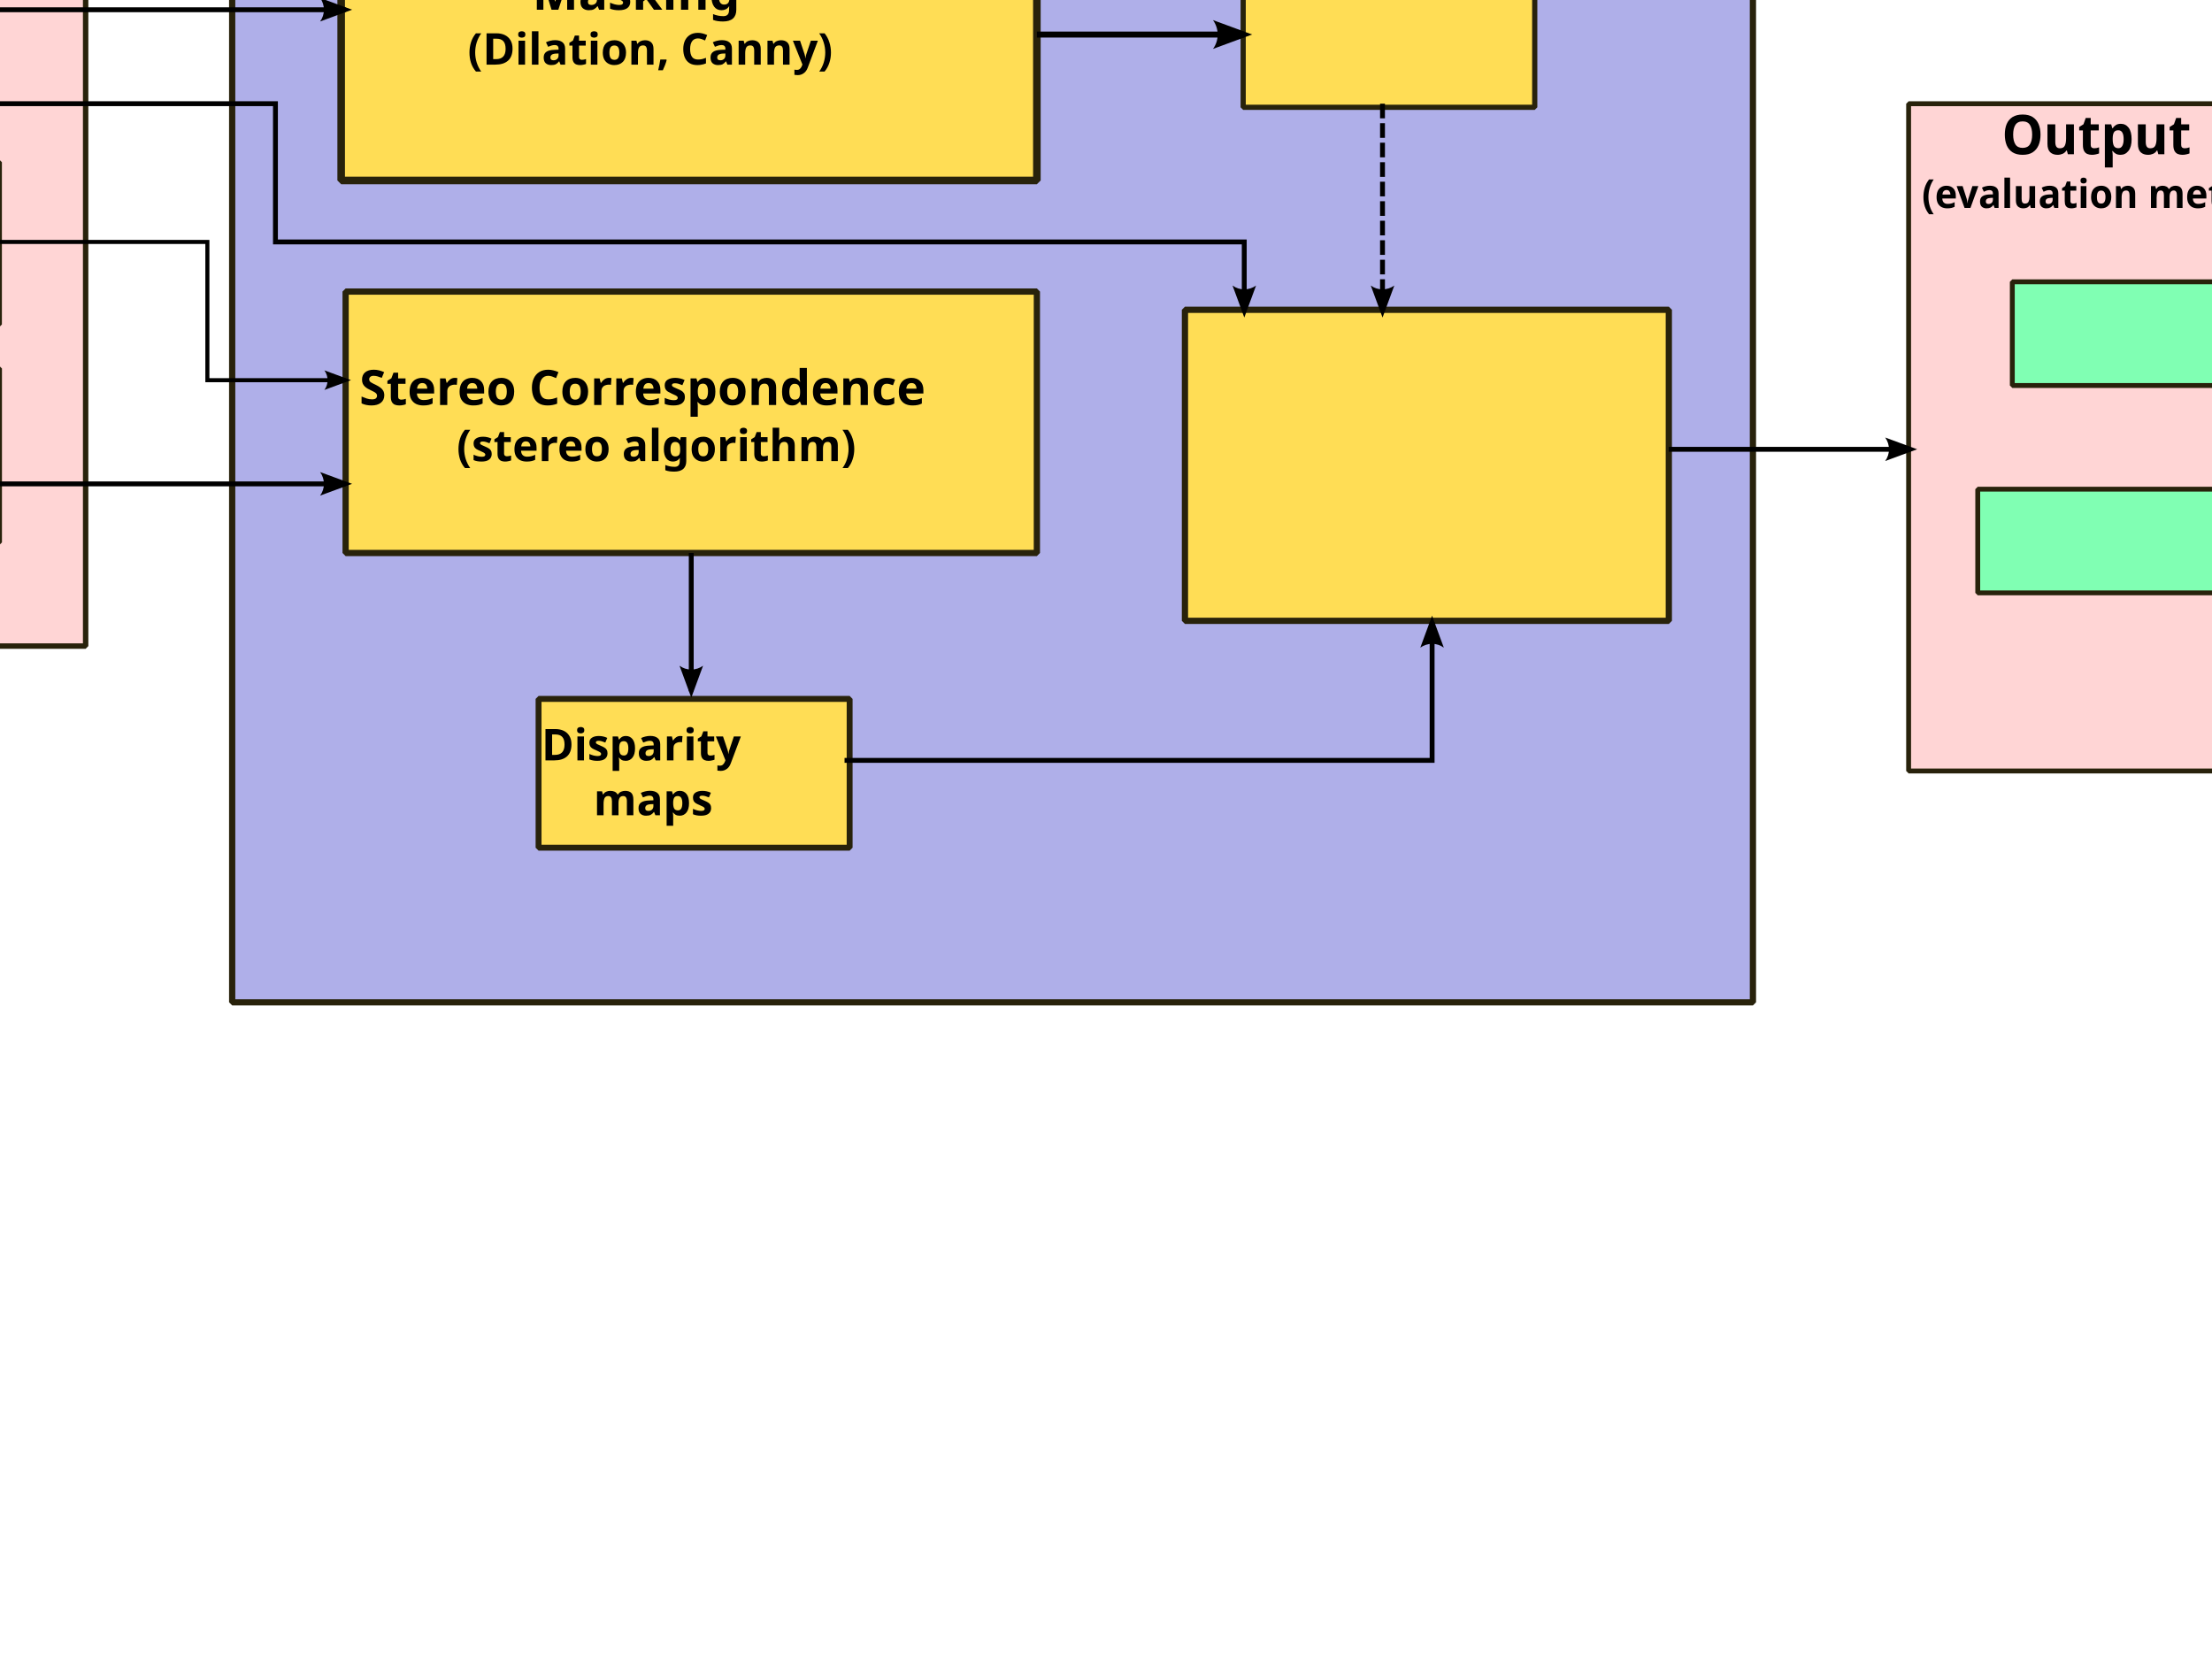
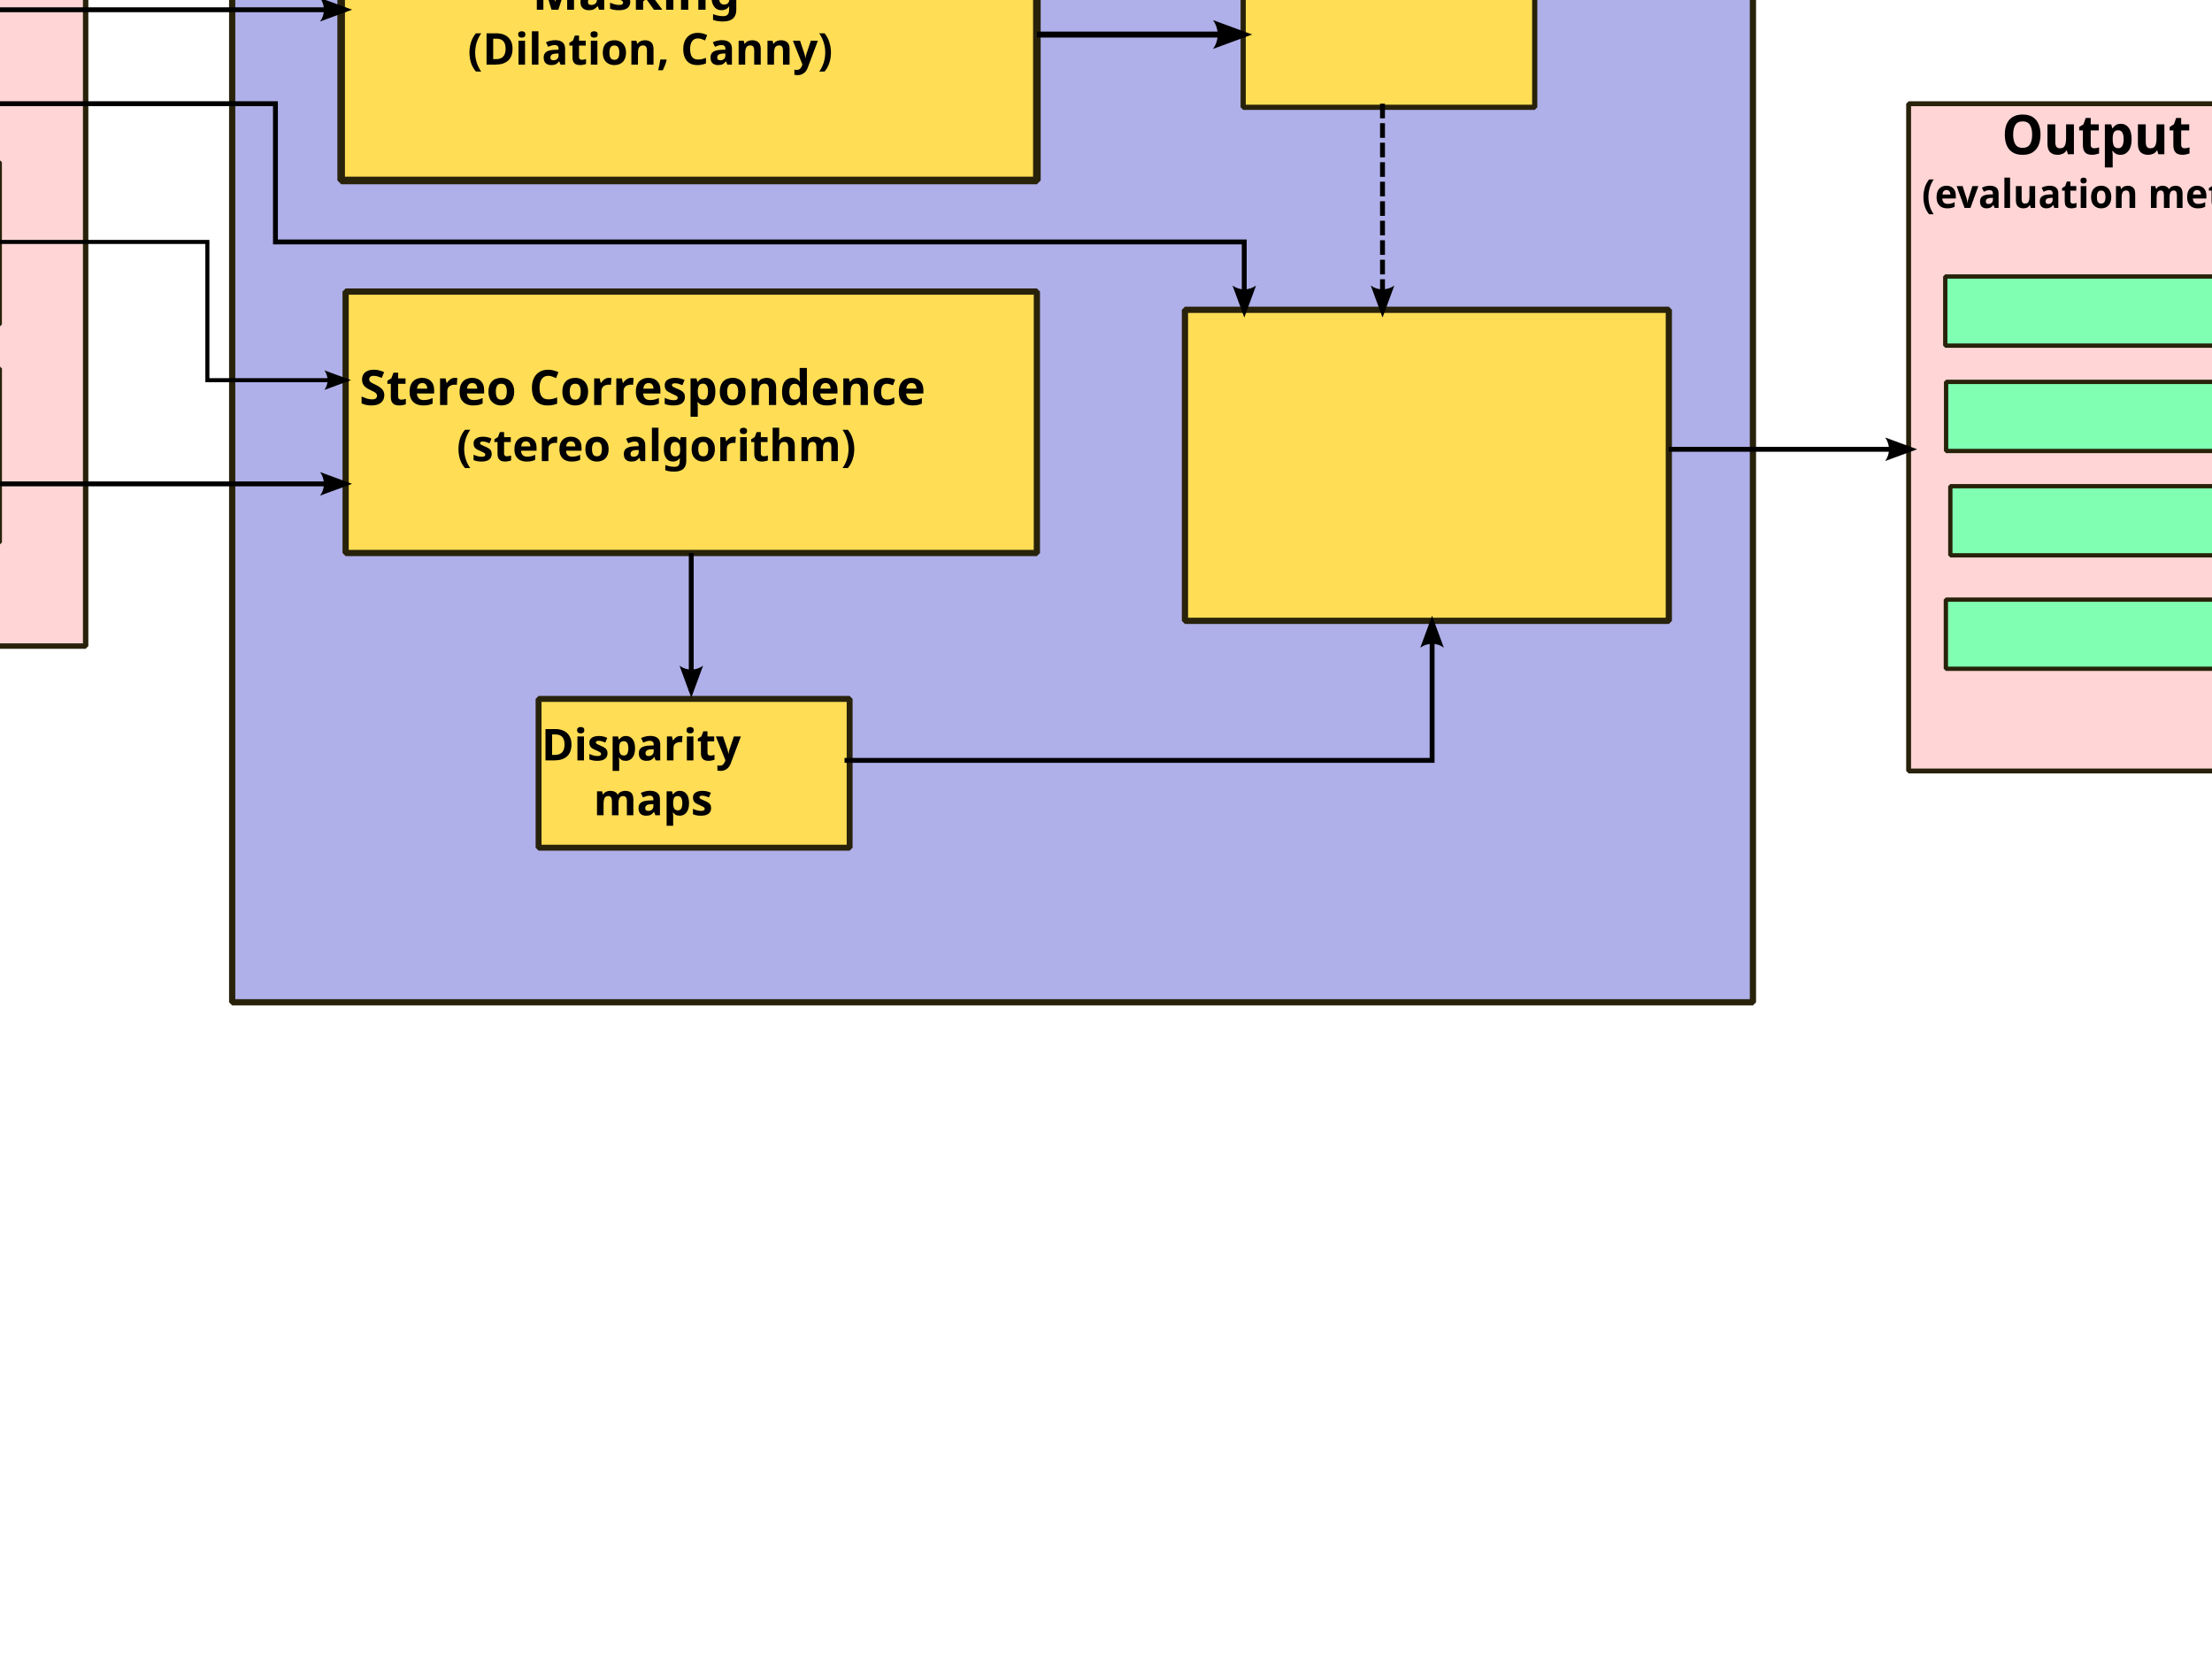
<svg xmlns="http://www.w3.org/2000/svg" width="453.543" height="340.157" id="svg2" version="1.0">
  <defs id="defs4">
    <marker orient="auto" refY="0.0" refX="0.0" id="Arrow2Mend" style="overflow:visible;">
      <path id="path3948" style="fill-rule:evenodd;stroke-width:0.625;stroke-linejoin:round;" d="M 8.719,4.034 L -2.207,0.016 L 8.719,-4.002 C 6.973,-1.63 6.983,1.616 8.719,4.034 z " transform="scale(0.6) rotate(180) translate(0,0)" />
    </marker>
    <marker orient="auto" refY="0" refX="0" id="Arrow2Lend" style="overflow:visible">
      <path id="path3942" style="fill-rule:evenodd;stroke-width:0.625;stroke-linejoin:round" d="M 8.719,4.034 -2.207,0.016 8.719,-4.002 c -1.745,2.372 -1.735,5.617 -6e-7,8.035 z" transform="matrix(-1.1,0,0,-1.1,-1.1,0)" />
    </marker>
    <marker orient="auto" refY="0" refX="0" id="marker4777" style="overflow:visible">
      <path id="path4779" style="fill-rule:evenodd;stroke-width:0.625;stroke-linejoin:round" d="M 8.719,4.034 -2.207,0.016 8.719,-4.002 c -1.745,2.372 -1.735,5.617 -6e-7,8.035 z" transform="matrix(-1.1,0,0,-1.1,-1.1,0)" />
    </marker>
  </defs>
  <g id="layer1" transform="translate(4.149475e-6,-698.0315)">
    <rect style="fill:#afafe9;fill-opacity:1;stroke:#28220b;stroke-width:1.279;stroke-linecap:round;stroke-linejoin:bevel;stroke-miterlimit:4;stroke-opacity:1;stroke-dasharray:none;stroke-dashoffset:0" id="rect5636" width="311.811" height="255.118" x="47.606" y="648.425" />
    <rect style="fill:#ffd5d5;stroke:#28220b;stroke-width:1.109;stroke-linecap:round;stroke-linejoin:bevel;stroke-miterlimit:4;stroke-opacity:1;stroke-dasharray:none;stroke-dashoffset:0" id="rect3867" width="121.118" height="163.386" x="-103.559" y="667.118" />
    <rect style="fill:#ffd5d5;stroke:#28220b;stroke-width:0.999;stroke-linecap:round;stroke-linejoin:bevel;stroke-miterlimit:4;stroke-opacity:1;stroke-dasharray:none;stroke-dashoffset:0" id="rect3873" width="99.213" height="136.81" x="391.339" y="719.301" />
-     <rect style="fill:#ac9393;stroke:#28220b;stroke-width:0.802;stroke-linecap:round;stroke-linejoin:bevel;stroke-miterlimit:4;stroke-opacity:1;stroke-dasharray:none;stroke-dashoffset:0" id="rect2995" width="84.734" height="35.654" x="-84.734" y="773.591" />
+     <rect style="fill:#c8b7b7;stroke:#28220b;stroke-width:0.802;stroke-linecap:round;stroke-linejoin:bevel;stroke-miterlimit:4;stroke-opacity:1;stroke-dasharray:none;stroke-dashoffset:0" id="rect2995" width="84.734" height="35.654" x="-84.734" y="773.591" />
    <rect style="fill:#ffdd55;stroke:#28220b;stroke-width:1.278;stroke-linecap:round;stroke-linejoin:bevel;stroke-miterlimit:4;stroke-opacity:1;stroke-dasharray:none;stroke-dashoffset:0" id="rect3823" width="99.213" height="63.78" x="242.96" y="761.549" />
    <flowRoot xml:space="preserve" id="flowRoot3825" style="font-size:11px;font-style:normal;font-variant:normal;font-weight:bold;font-stretch:normal;text-align:center;line-height:125%;letter-spacing:0px;word-spacing:0px;writing-mode:lr-tb;text-anchor:middle;fill:#000000;fill-opacity:1;stroke:none;font-family:Sans;-inkscape-font-specification:Sans Bold" transform="matrix(1,0,0,-1,64.88176,890.3231)">
      <flowRegion id="flowRegion3827">
        <rect id="rect3829" width="66.214" height="29.861" x="164.886" y="81.794" style="font-weight:bold;-inkscape-font-specification:Sans Bold" />
      </flowRegion>
      <flowPara id="flowPara3833" />
    </flowRoot>
    <text xml:space="preserve" style="font-size:13.697px;font-style:normal;font-variant:normal;font-weight:normal;font-stretch:normal;text-align:center;line-height:125%;letter-spacing:0px;word-spacing:0px;writing-mode:lr-tb;text-anchor:middle;fill:#000000;fill-opacity:1;stroke:none;font-family:Sans;-inkscape-font-specification:Sans" x="452.019" y="713.573" id="text3869" transform="scale(0.9779444,1.022553)">
      <tspan id="tspan3871" x="452.019" y="713.573" style="font-size:11px;font-weight:bold;-inkscape-font-specification:Sans Bold">Output</tspan>
      <tspan x="452.019" y="724.333" style="font-size:8px;font-weight:bold;-inkscape-font-specification:Sans Bold" id="tspan5614">(evaluation metrics)</tspan>
    </text>
    <flowRoot xml:space="preserve" id="flowRoot3885" style="font-size:11px;font-style:normal;font-variant:normal;font-weight:normal;font-stretch:normal;text-align:center;line-height:125%;letter-spacing:0px;word-spacing:0px;writing-mode:lr-tb;text-anchor:middle;fill:#000000;fill-opacity:1;stroke:none;font-family:Sans;-inkscape-font-specification:Sans" transform="translate(-121.7323,634.7716)">
      <flowRegion id="flowRegion3887">
        <rect id="rect3889" width="62.806" height="16.499" x="43.493" y="33.107" />
      </flowRegion>
      <flowPara id="flowPara3891" style="font-weight:bold;-inkscape-font-specification:Sans Bold">Input</flowPara>
    </flowRoot>
-     <rect style="fill:#80ffb3;stroke:#28220b;stroke-width:0.999;stroke-linecap:round;stroke-linejoin:bevel;stroke-miterlimit:4;stroke-opacity:1;stroke-dasharray:none;stroke-dashoffset:0" id="rect3911" width="56.693" height="21.26" x="412.598" y="755.811" />
-     <flowRoot xml:space="preserve" id="flowRoot3893" style="font-size:11px;font-style:normal;font-variant:normal;font-weight:normal;font-stretch:normal;text-align:center;line-height:125%;letter-spacing:0px;word-spacing:0px;writing-mode:lr-tb;text-anchor:middle;fill:#000000;fill-opacity:1;stroke:none;font-family:Sans;-inkscape-font-specification:Sans" transform="translate(58.26771,672.7716)">
-       <flowRegion id="flowRegion3895">
-         <rect id="rect3897" width="59.722" height="24.668" x="351.842" y="87.636" />
-       </flowRegion>
-       <flowPara id="flowPara3899" style="font-size:10px;font-weight:bold;-inkscape-font-specification:Sans Bold">Plots</flowPara>
-     </flowRoot>
-     <rect style="fill:#80ffb3;stroke:#28220b;stroke-width:0.999;stroke-linecap:round;stroke-linejoin:bevel;stroke-miterlimit:4;stroke-opacity:1;stroke-dasharray:none;stroke-dashoffset:0" id="rect3909" width="70.866" height="21.26" x="405.512" y="798.331" />
-     <flowRoot xml:space="preserve" id="flowRoot3901" style="font-size:11px;font-style:normal;font-variant:normal;font-weight:normal;font-stretch:normal;text-align:center;line-height:125%;letter-spacing:0px;word-spacing:0px;writing-mode:lr-tb;text-anchor:middle;fill:#000000;fill-opacity:1;stroke:none;font-family:Sans;-inkscape-font-specification:Sans" transform="translate(58.26771,670.7716)">
-       <flowRegion id="flowRegion3903">
-         <rect id="rect3905" width="55.178" height="22.071" x="353.79" y="131.779" />
-       </flowRegion>
-       <flowPara id="flowPara3907" style="font-size:10px;font-weight:bold;-inkscape-font-specification:Sans Bold">Data files</flowPara>
-     </flowRoot>
    <rect style="fill:#ffdd55;fill-opacity:1;stroke:#28220b;stroke-width:1.066;stroke-linecap:round;stroke-linejoin:bevel;stroke-miterlimit:4;stroke-opacity:1;stroke-dasharray:none;stroke-dashoffset:0" id="rect4937" width="59.78" height="25.26" x="254.898" y="694.772" />
    <text xml:space="preserve" style="font-size:11px;font-style:normal;font-variant:normal;font-weight:normal;font-stretch:normal;text-align:center;line-height:125%;letter-spacing:0px;word-spacing:0px;writing-mode:lr-tb;text-anchor:middle;fill:#000000;fill-opacity:1;stroke:none;font-family:Sans;-inkscape-font-specification:Sans" x="-42.872" y="788.11" id="text4939">
      <tspan id="tspan4941" x="-41.307" y="788.11" style="font-size:9px;font-weight:bold;-inkscape-font-specification:Sans Bold">Stereo </tspan>
      <tspan x="-42.872" y="799.36" style="font-size:9px;font-weight:bold;-inkscape-font-specification:Sans Bold" id="tspan4991">images</tspan>
    </text>
-     <rect style="fill:#ac9393;stroke:#28220b;stroke-width:0.778;stroke-linecap:round;stroke-linejoin:bevel;stroke-miterlimit:4;stroke-opacity:1;stroke-dasharray:none;stroke-dashoffset:0" id="rect2995-0" width="85.165" height="33.386" x="-86.126" y="692.772" />
-     <rect style="fill:#ac9393;stroke:#28220b;stroke-width:0.778;stroke-linecap:round;stroke-linejoin:bevel;stroke-miterlimit:4;stroke-opacity:1;stroke-dasharray:none;stroke-dashoffset:0" id="rect2995-0-1" width="85.386" height="33.269" x="-85.386" y="731.291" />
+     <rect style="fill:#c8b7b7;stroke:#28220b;stroke-width:0.778;stroke-linecap:round;stroke-linejoin:bevel;stroke-miterlimit:4;stroke-opacity:1;stroke-dasharray:none;stroke-dashoffset:0;fill-opacity:1" id="rect2995-0" width="85.165" height="33.386" x="-86.126" y="692.772" />
+     <rect style="fill:#c8b7b7;stroke:#28220b;stroke-width:0.778;stroke-linecap:round;stroke-linejoin:bevel;stroke-miterlimit:4;stroke-opacity:1;stroke-dasharray:none;stroke-dashoffset:0" id="rect2995-0-1" width="85.386" height="33.269" x="-85.386" y="731.291" />
    <text xml:space="preserve" style="font-size:11px;font-style:normal;font-variant:normal;font-weight:normal;font-stretch:normal;text-align:center;line-height:125%;letter-spacing:0px;word-spacing:0px;writing-mode:lr-tb;text-anchor:middle;fill:#000000;fill-opacity:1;stroke:none;font-family:Sans;-inkscape-font-specification:Sans" x="-42.872" y="707.244" id="text4979">
      <tspan id="tspan4981" x="-41.307" y="707.244" style="font-size:9px;font-weight:bold;-inkscape-font-specification:Sans Bold">Ground truth </tspan>
      <tspan x="-42.872" y="718.494" style="font-size:9px;font-weight:bold;-inkscape-font-specification:Sans Bold" id="tspan4983">disparity</tspan>
    </text>
    <text xml:space="preserve" style="font-size:11px;font-style:normal;font-variant:normal;font-weight:normal;font-stretch:normal;text-align:center;line-height:125%;letter-spacing:0px;word-spacing:0px;writing-mode:lr-tb;text-anchor:middle;fill:#000000;fill-opacity:1;stroke:none;font-family:Sans;-inkscape-font-specification:Sans" x="-45.523" y="746.677" id="text4985">
      <tspan id="tspan4987" x="-45.523" y="746.677" style="font-size:9px;font-weight:bold;-inkscape-font-specification:Sans Bold">Calibration</tspan>
      <tspan x="-45.523" y="757.927" style="font-size:9px;font-weight:bold;-inkscape-font-specification:Sans Bold" id="tspan4989">data</tspan>
    </text>
    <flowRoot xml:space="preserve" id="flowRoot5001" style="fill:black;stroke:none;stroke-opacity:1;stroke-width:1px;stroke-linejoin:miter;stroke-linecap:butt;fill-opacity:1;font-family:Sans;font-style:normal;font-weight:normal;font-size:11px;line-height:125%;letter-spacing:0px;word-spacing:0px;-inkscape-font-specification:Sans;font-stretch:normal;font-variant:normal;text-anchor:middle;text-align:center;writing-mode:lr">
      <flowRegion id="flowRegion5003">
        <rect id="rect5005" width="0.649" height="34.405" x="234.345" y="88.285" />
      </flowRegion>
      <flowPara id="flowPara5007" />
    </flowRoot>
    <flowRoot xml:space="preserve" id="flowRoot5009" style="font-size:11px;font-style:normal;font-variant:normal;font-weight:normal;font-stretch:normal;text-align:center;line-height:125%;letter-spacing:0px;word-spacing:0px;writing-mode:lr-tb;text-anchor:middle;fill:#000000;fill-opacity:1;stroke:none;font-family:Sans;-inkscape-font-specification:Sans" transform="translate(29.52706,709.0299)">
      <flowRegion id="flowRegion5011">
        <rect id="rect5013" width="77.25" height="39.598" x="223.309" y="77.25" />
      </flowRegion>
      <flowPara id="flowPara5015" style="font-size:10px;font-weight:bold;-inkscape-font-specification:Sans Bold">Evaluation</flowPara>
      <flowPara id="flowPara5017" />
    </flowRoot>
    <flowRoot xml:space="preserve" id="flowRoot5019" style="font-size:11px;font-style:normal;font-variant:normal;font-weight:normal;font-stretch:normal;text-align:center;line-height:125%;letter-spacing:0px;word-spacing:0px;writing-mode:lr-tb;text-anchor:middle;fill:#000000;fill-opacity:1;stroke:none;font-family:Sans;-inkscape-font-specification:Sans" transform="translate(108.1901,640.9181)">
      <flowRegion id="flowRegion5021">
        <rect id="rect5023" width="44.575" height="18.88" x="153.85" y="59.073" />
      </flowRegion>
      <flowPara id="flowPara5025" style="font-size:9px;font-weight:bold;-inkscape-font-specification:Sans Bold">Masks</flowPara>
    </flowRoot>
    <rect style="fill:#ffdd55;fill-opacity:1;stroke:#28220b;stroke-width:1.279;stroke-linecap:round;stroke-linejoin:bevel;stroke-miterlimit:4;stroke-opacity:1;stroke-dasharray:none;stroke-dashoffset:0" id="rect4937-1" width="141.732" height="53.606" x="70.866" y="757.811" />
    <rect style="fill:#ffdd55;fill-opacity:1;stroke:#28220b;stroke-width:1.555;stroke-linecap:round;stroke-linejoin:bevel;stroke-miterlimit:4;stroke-opacity:1;stroke-dasharray:none;stroke-dashoffset:0" id="rect4937-2" width="142.646" height="58.262" x="69.953" y="676.772" />
    <text xml:space="preserve" style="font-size:11px;font-style:normal;font-variant:normal;font-weight:normal;font-stretch:normal;text-align:center;line-height:125%;letter-spacing:0px;word-spacing:0px;writing-mode:lr-tb;text-anchor:middle;fill:#000000;fill-opacity:1;stroke:none;font-family:Sans;-inkscape-font-specification:Sans" x="140.472" y="700.031" id="text5052">
      <tspan id="tspan5054" x="140.472" y="700.031" style="font-size:10px;font-weight:bold;-inkscape-font-specification:Sans Bold">Masking</tspan>
      <tspan x="140.472" y="711.281" id="tspan5056" style="font-size:9px;font-weight:bold;-inkscape-font-specification:Sans Bold">(Dilation, Canny)</tspan>
    </text>
    <text xml:space="preserve" style="font-size:11px;font-style:normal;font-variant:normal;font-weight:normal;font-stretch:normal;text-align:center;line-height:125%;letter-spacing:0px;word-spacing:0px;writing-mode:lr-tb;text-anchor:middle;fill:#000000;fill-opacity:1;stroke:none;font-family:Sans;-inkscape-font-specification:Sans" x="141.732" y="781.071" id="text5058">
      <tspan id="tspan5060" x="141.732" y="781.071" style="font-size:10px;font-weight:bold;-inkscape-font-specification:Sans Bold">Stereo Correspondence</tspan>
      <tspan x="141.732" y="792.574" id="tspan5062" style="font-size:9px;font-weight:bold;-inkscape-font-specification:Sans Bold">(stereo algorithm)</tspan>
    </text>
    <rect style="fill:#ffdd55;fill-opacity:1;stroke:#28220b;stroke-width:1.211;stroke-linecap:round;stroke-linejoin:bevel;stroke-miterlimit:4;stroke-opacity:1;stroke-dasharray:none;stroke-dashoffset:0" id="rect4937-9" width="63.78" height="30.51" x="110.427" y="841.333" />
    <text xml:space="preserve" style="font-size:11px;font-style:normal;font-variant:normal;font-weight:normal;font-stretch:normal;text-align:center;line-height:125%;letter-spacing:0px;word-spacing:0px;writing-mode:lr-tb;text-anchor:middle;fill:#000000;fill-opacity:1;stroke:none;font-family:Sans;-inkscape-font-specification:Sans" x="141.081" y="853.937" id="text5608">
      <tspan id="tspan5610" x="142.646" y="853.937" style="font-size:9px;font-weight:bold;-inkscape-font-specification:Sans Bold">Disparity </tspan>
      <tspan x="141.081" y="865.187" id="tspan5612" style="font-size:9px;font-weight:bold;-inkscape-font-specification:Sans Bold">maps</tspan>
    </text>
    <path style="fill:none;stroke:#000000;stroke-width:1px;stroke-linecap:butt;stroke-linejoin:miter;stroke-opacity:1;marker-end:url(#Arrow2Mend)" d="m -4.149475e-6,700.031 70.866,0" id="path5616" />
    <path style="fill:none;stroke:#000000;stroke-width:0.832px;stroke-linecap:butt;stroke-linejoin:miter;stroke-opacity:1;marker-end:url(#Arrow2Mend)" d="m -4.149475e-6,747.638 42.52,0 0,28.346 28.346,0" id="path5618" />
    <path style="fill:none;stroke:#000000;stroke-width:1px;stroke-linecap:butt;stroke-linejoin:miter;stroke-opacity:1;marker-end:url(#Arrow2Mend)" d="m 141.732,113.386 0,28.346" id="path5622" transform="translate(-4.149475e-6,698.0315)" />
    <path style="fill:none;stroke:#000000;stroke-width:1px;stroke-linecap:butt;stroke-linejoin:miter;stroke-opacity:1;marker-end:url(#Arrow2Mend)" d="m 173.165,853.937 120.472,0 0,-28.346" id="path5624" />
    <path style="fill:none;stroke:#000000;stroke-width:1.225px;stroke-linecap:butt;stroke-linejoin:miter;stroke-opacity:1;marker-end:url(#Arrow2Mend)" d="m 212.598,705.118 42.52,0" id="path5626" />
    <path style="fill:none;stroke:#000000;stroke-width:1;stroke-linecap:butt;stroke-linejoin:miter;stroke-opacity:1;marker-end:url(#Arrow2Mend);stroke-miterlimit:4;stroke-dasharray:3,1;stroke-dashoffset:0" d="m 283.465,21.26 0,42.52" id="path5628" transform="translate(-4.149475e-6,698.0315)" />
    <path style="fill:none;stroke:#000000;stroke-width:1px;stroke-linecap:butt;stroke-linejoin:miter;stroke-opacity:1;marker-end:url(#Arrow2Mend)" d="m 342.157,790.157 49.606,0" id="path5630" />
    <path style="fill:none;stroke:#000000;stroke-width:1px;stroke-linecap:butt;stroke-linejoin:miter;stroke-opacity:1;marker-end:url(#Arrow2Mend)" d="m 0,99.213 70.866,0" id="path5632" transform="translate(-4.149475e-6,698.0315)" />
    <path style="fill:none;stroke:#000000;stroke-width:1px;stroke-linecap:butt;stroke-linejoin:miter;stroke-opacity:1;marker-end:url(#Arrow2Mend)" d="m 0,21.26 56.477,0 0,28.346 198.642,0 0,14.173" id="path5634" transform="translate(-4.149475e-6,698.0315)" />
    <flowRoot xml:space="preserve" id="flowRoot5648" style="font-size:11px;font-style:normal;font-variant:normal;font-weight:normal;font-stretch:normal;text-align:center;line-height:125%;letter-spacing:0px;word-spacing:0px;writing-mode:lr-tb;text-anchor:middle;fill:#000000;fill-opacity:1;stroke:none;font-family:Sans;-inkscape-font-specification:Sans" transform="translate(-4.000004,692.0315)">
      <flowRegion id="flowRegion5650">
        <rect id="rect5652" width="122.041" height="22.72" x="153.201" y="-42.844" />
      </flowRegion>
      <flowPara id="flowPara5654" style="font-weight:bold;-inkscape-font-specification:Sans Bold">Evaluation System</flowPara>
    </flowRoot>
+     <rect style="fill:#80ffb3;stroke:#28220b;stroke-width:0.885;stroke-linecap:round;stroke-linejoin:bevel;stroke-miterlimit:4;stroke-opacity:1;stroke-dasharray:none;stroke-dashoffset:0" id="rect3909-6" width="83.465" height="14.173" x="398.85" y="754.724" />
+     <flowRoot xml:space="preserve" id="flowRoot3856-6" style="font-size:11px;font-style:normal;font-variant:normal;font-weight:normal;font-stretch:normal;text-align:center;line-height:125%;letter-spacing:0px;word-spacing:0px;writing-mode:lr-tb;text-anchor:middle;fill:#000000;fill-opacity:1;stroke:none;font-family:Sans;-inkscape-font-specification:Sans" transform="translate(-2.548492,648.1834)">
+       <flowRegion id="flowRegion3858-3">
+         <rect id="rect3860-0" width="65.565" height="17.527" x="411.565" y="107.76" />
+       </flowRegion>
+       <flowPara id="flowPara3862-6" style="font-size:9px;font-weight:bold;-inkscape-font-specification:Sans Bold">Avg_Outlier</flowPara>
+     </flowRoot>
+     <rect style="fill:#80ffb3;stroke:#28220b;stroke-width:0.885;stroke-linecap:round;stroke-linejoin:bevel;stroke-miterlimit:4;stroke-opacity:1;stroke-dasharray:none;stroke-dashoffset:0" id="rect3909-6-7" width="83.465" height="14.173" x="399.024" y="776.331" />
+     <flowRoot xml:space="preserve" id="flowRoot3856-6-4" style="font-size:11px;font-style:normal;font-variant:normal;font-weight:normal;font-stretch:normal;text-align:center;line-height:125%;letter-spacing:0px;word-spacing:0px;writing-mode:lr-tb;text-anchor:middle;fill:#000000;fill-opacity:1;stroke:none;font-family:Sans;-inkscape-font-specification:Sans" transform="translate(-2.375262,669.7897)">
+       <flowRegion id="flowRegion3858-3-1">
+         <rect id="rect3860-0-0" width="65.565" height="17.527" x="411.565" y="107.76" />
+       </flowRegion>
+       <flowPara id="flowPara3862-6-8" style="font-size:9px;font-weight:bold;-inkscape-font-specification:Sans Bold">Avg_stAcuity</flowPara>
+     </flowRoot>
+     <rect style="fill:#80ffb3;stroke:#28220b;stroke-width:0.885;stroke-linecap:round;stroke-linejoin:bevel;stroke-miterlimit:4;stroke-opacity:1;stroke-dasharray:none;stroke-dashoffset:0" id="rect3909-6-5" width="83.465" height="14.173" x="399.89" y="797.717" />
+     <flowRoot xml:space="preserve" id="flowRoot3856-6-8" style="font-size:11px;font-style:normal;font-variant:normal;font-weight:normal;font-stretch:normal;text-align:center;line-height:125%;letter-spacing:0px;word-spacing:0px;writing-mode:lr-tb;text-anchor:middle;fill:#000000;fill-opacity:1;stroke:none;font-family:Sans;-inkscape-font-specification:Sans" transform="translate(-1.50912,691.1755)">
+       <flowRegion id="flowRegion3858-3-5">
+         <rect id="rect3860-0-3" width="65.565" height="17.527" x="411.565" y="107.76" />
+       </flowRegion>
+       <flowPara id="flowPara3862-6-5" style="font-size:9px;font-weight:bold;-inkscape-font-specification:Sans Bold">Avg_error</flowPara>
+     </flowRoot>
+     <rect style="fill:#80ffb3;stroke:#28220b;stroke-width:0.885;stroke-linecap:round;stroke-linejoin:bevel;stroke-miterlimit:4;stroke-opacity:1;stroke-dasharray:none;stroke-dashoffset:0" id="rect3909-6-6" width="83.465" height="14.173" x="398.976" y="820.976" />
+     <flowRoot xml:space="preserve" id="flowRoot3856-6-9" style="font-size:11px;font-style:normal;font-variant:normal;font-weight:normal;font-stretch:normal;text-align:center;line-height:125%;letter-spacing:0px;word-spacing:0px;writing-mode:lr-tb;text-anchor:middle;fill:#000000;fill-opacity:1;stroke:none;font-family:Sans;-inkscape-font-specification:Sans" transform="translate(-2.422506,714.4354)">
+       <flowRegion id="flowRegion3858-3-3">
+         <rect id="rect3860-0-05" width="65.565" height="17.527" x="411.565" y="107.76" />
+       </flowRegion>
+       <flowPara id="flowPara3862-6-9" style="font-size:9px;font-weight:bold;-inkscape-font-specification:Sans Bold">Avg_exetime</flowPara>
+     </flowRoot>
  </g>
</svg>
